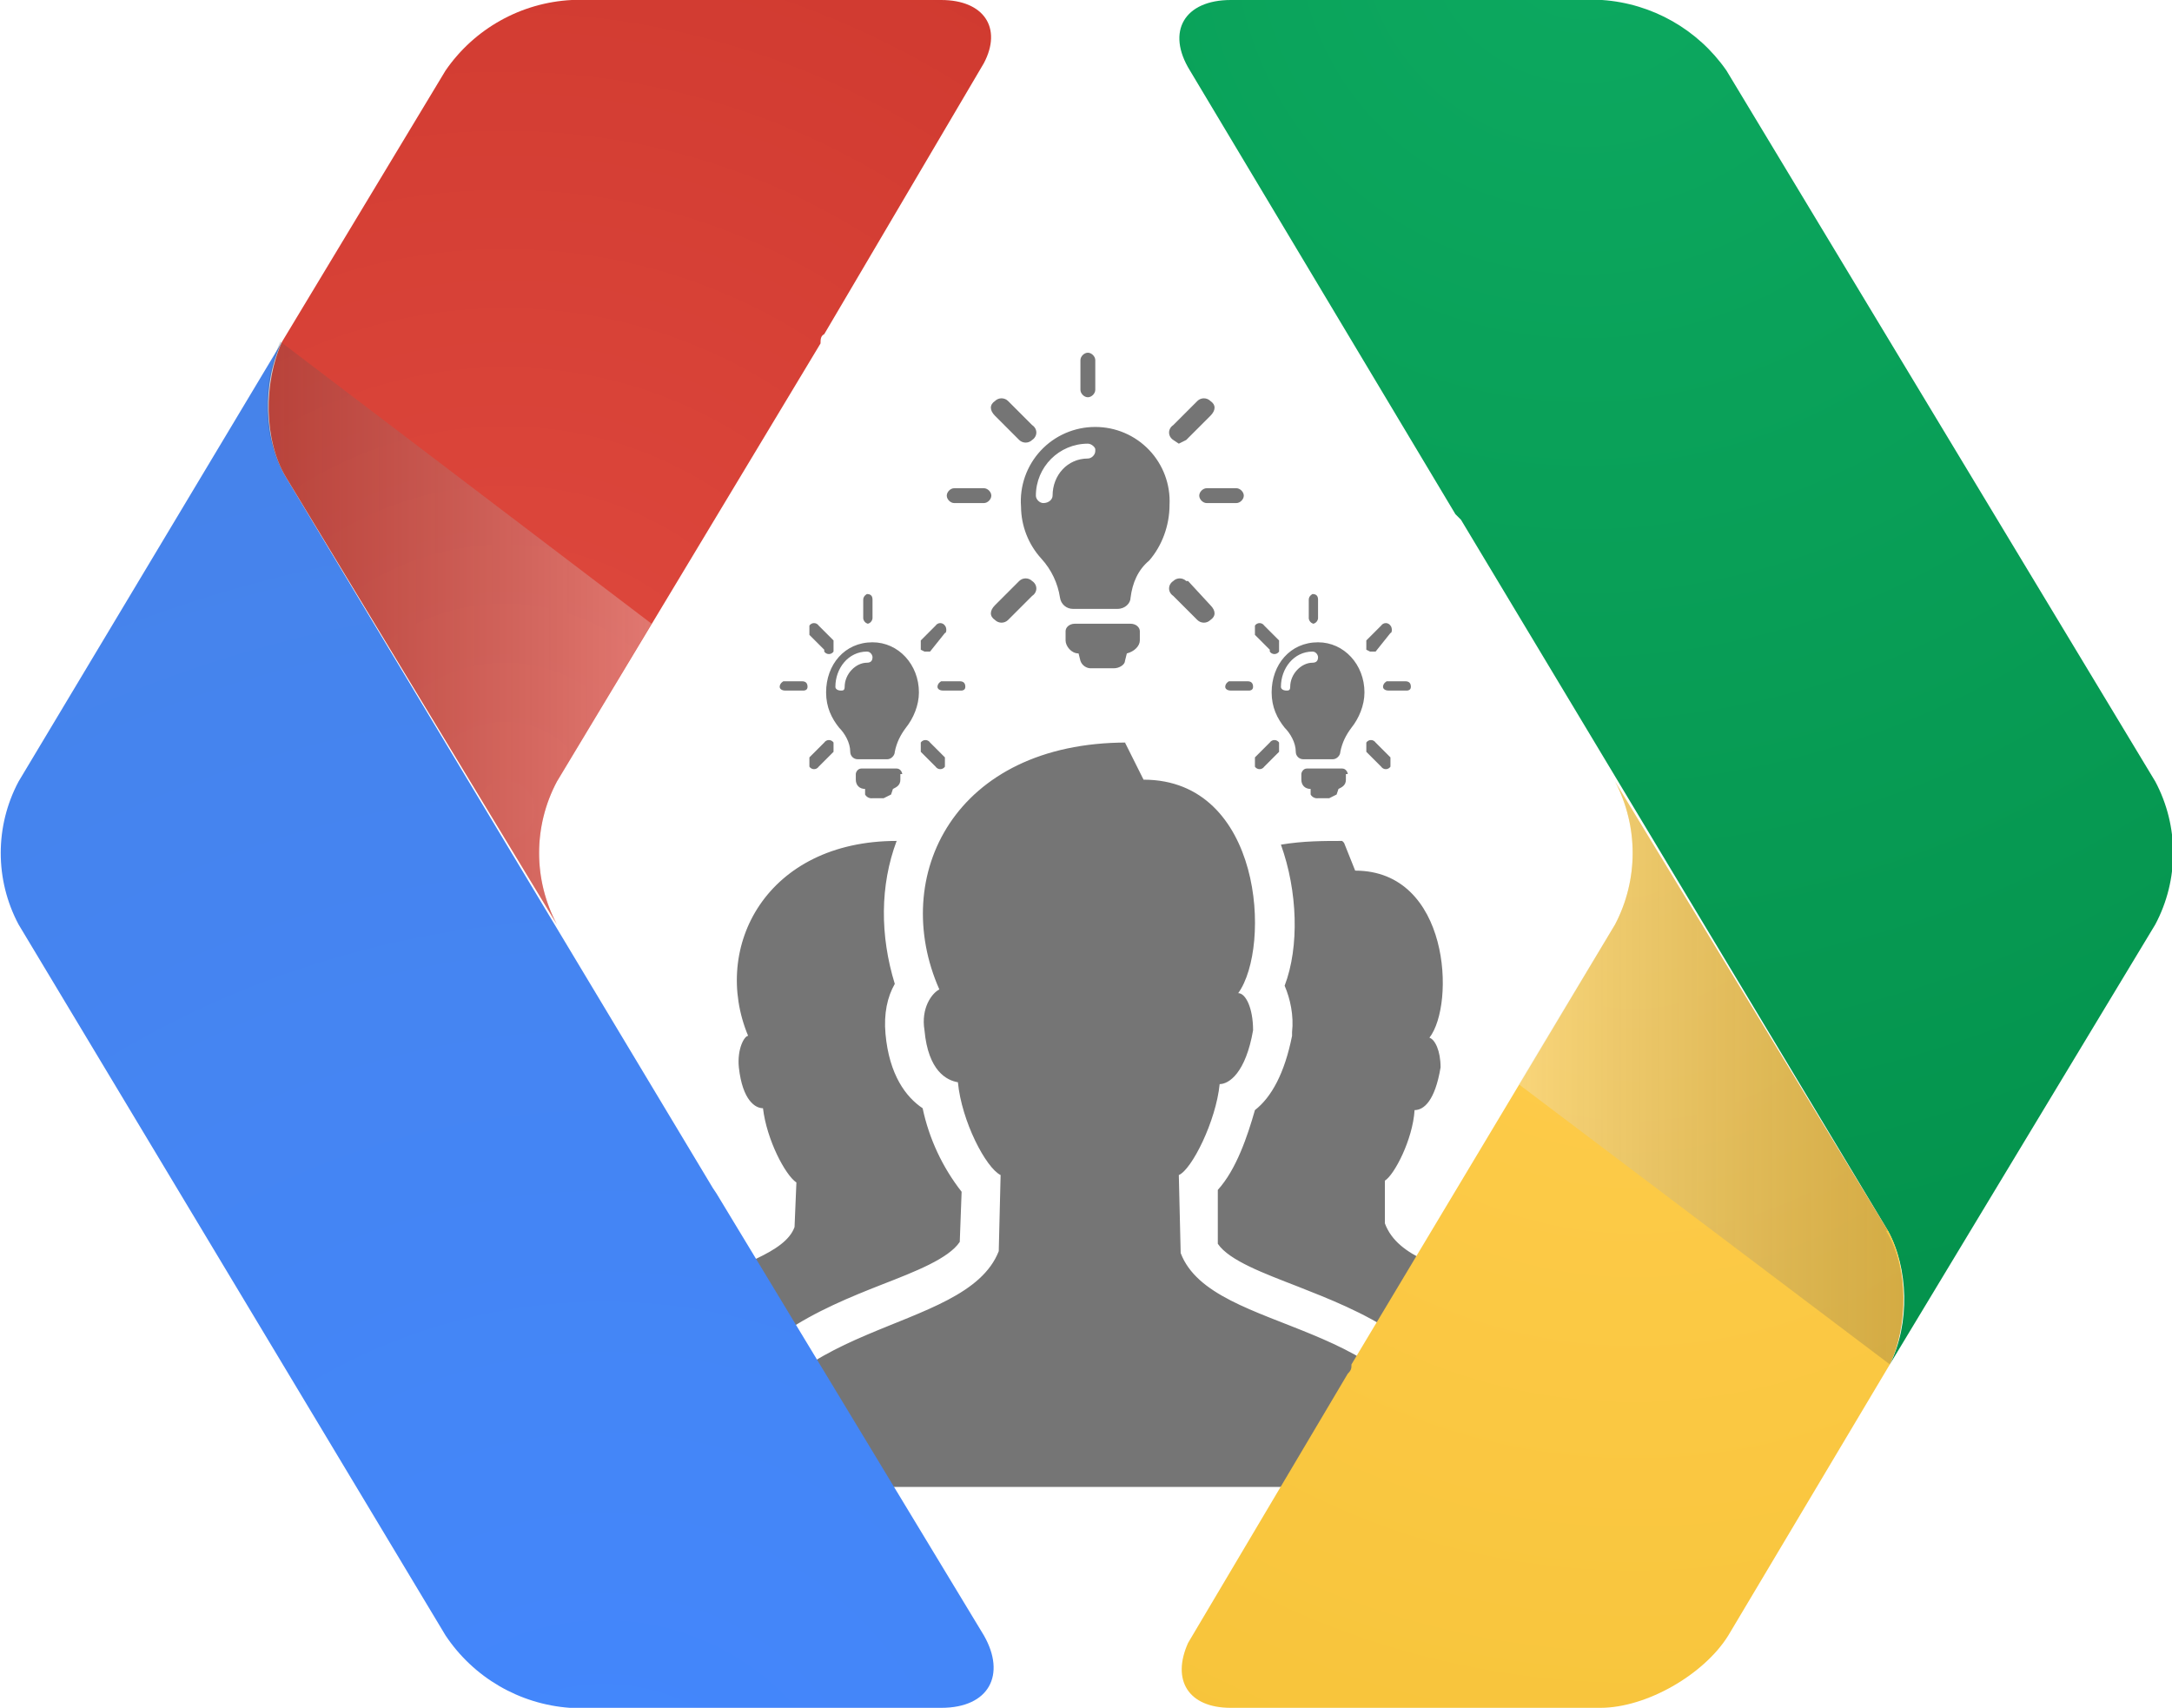
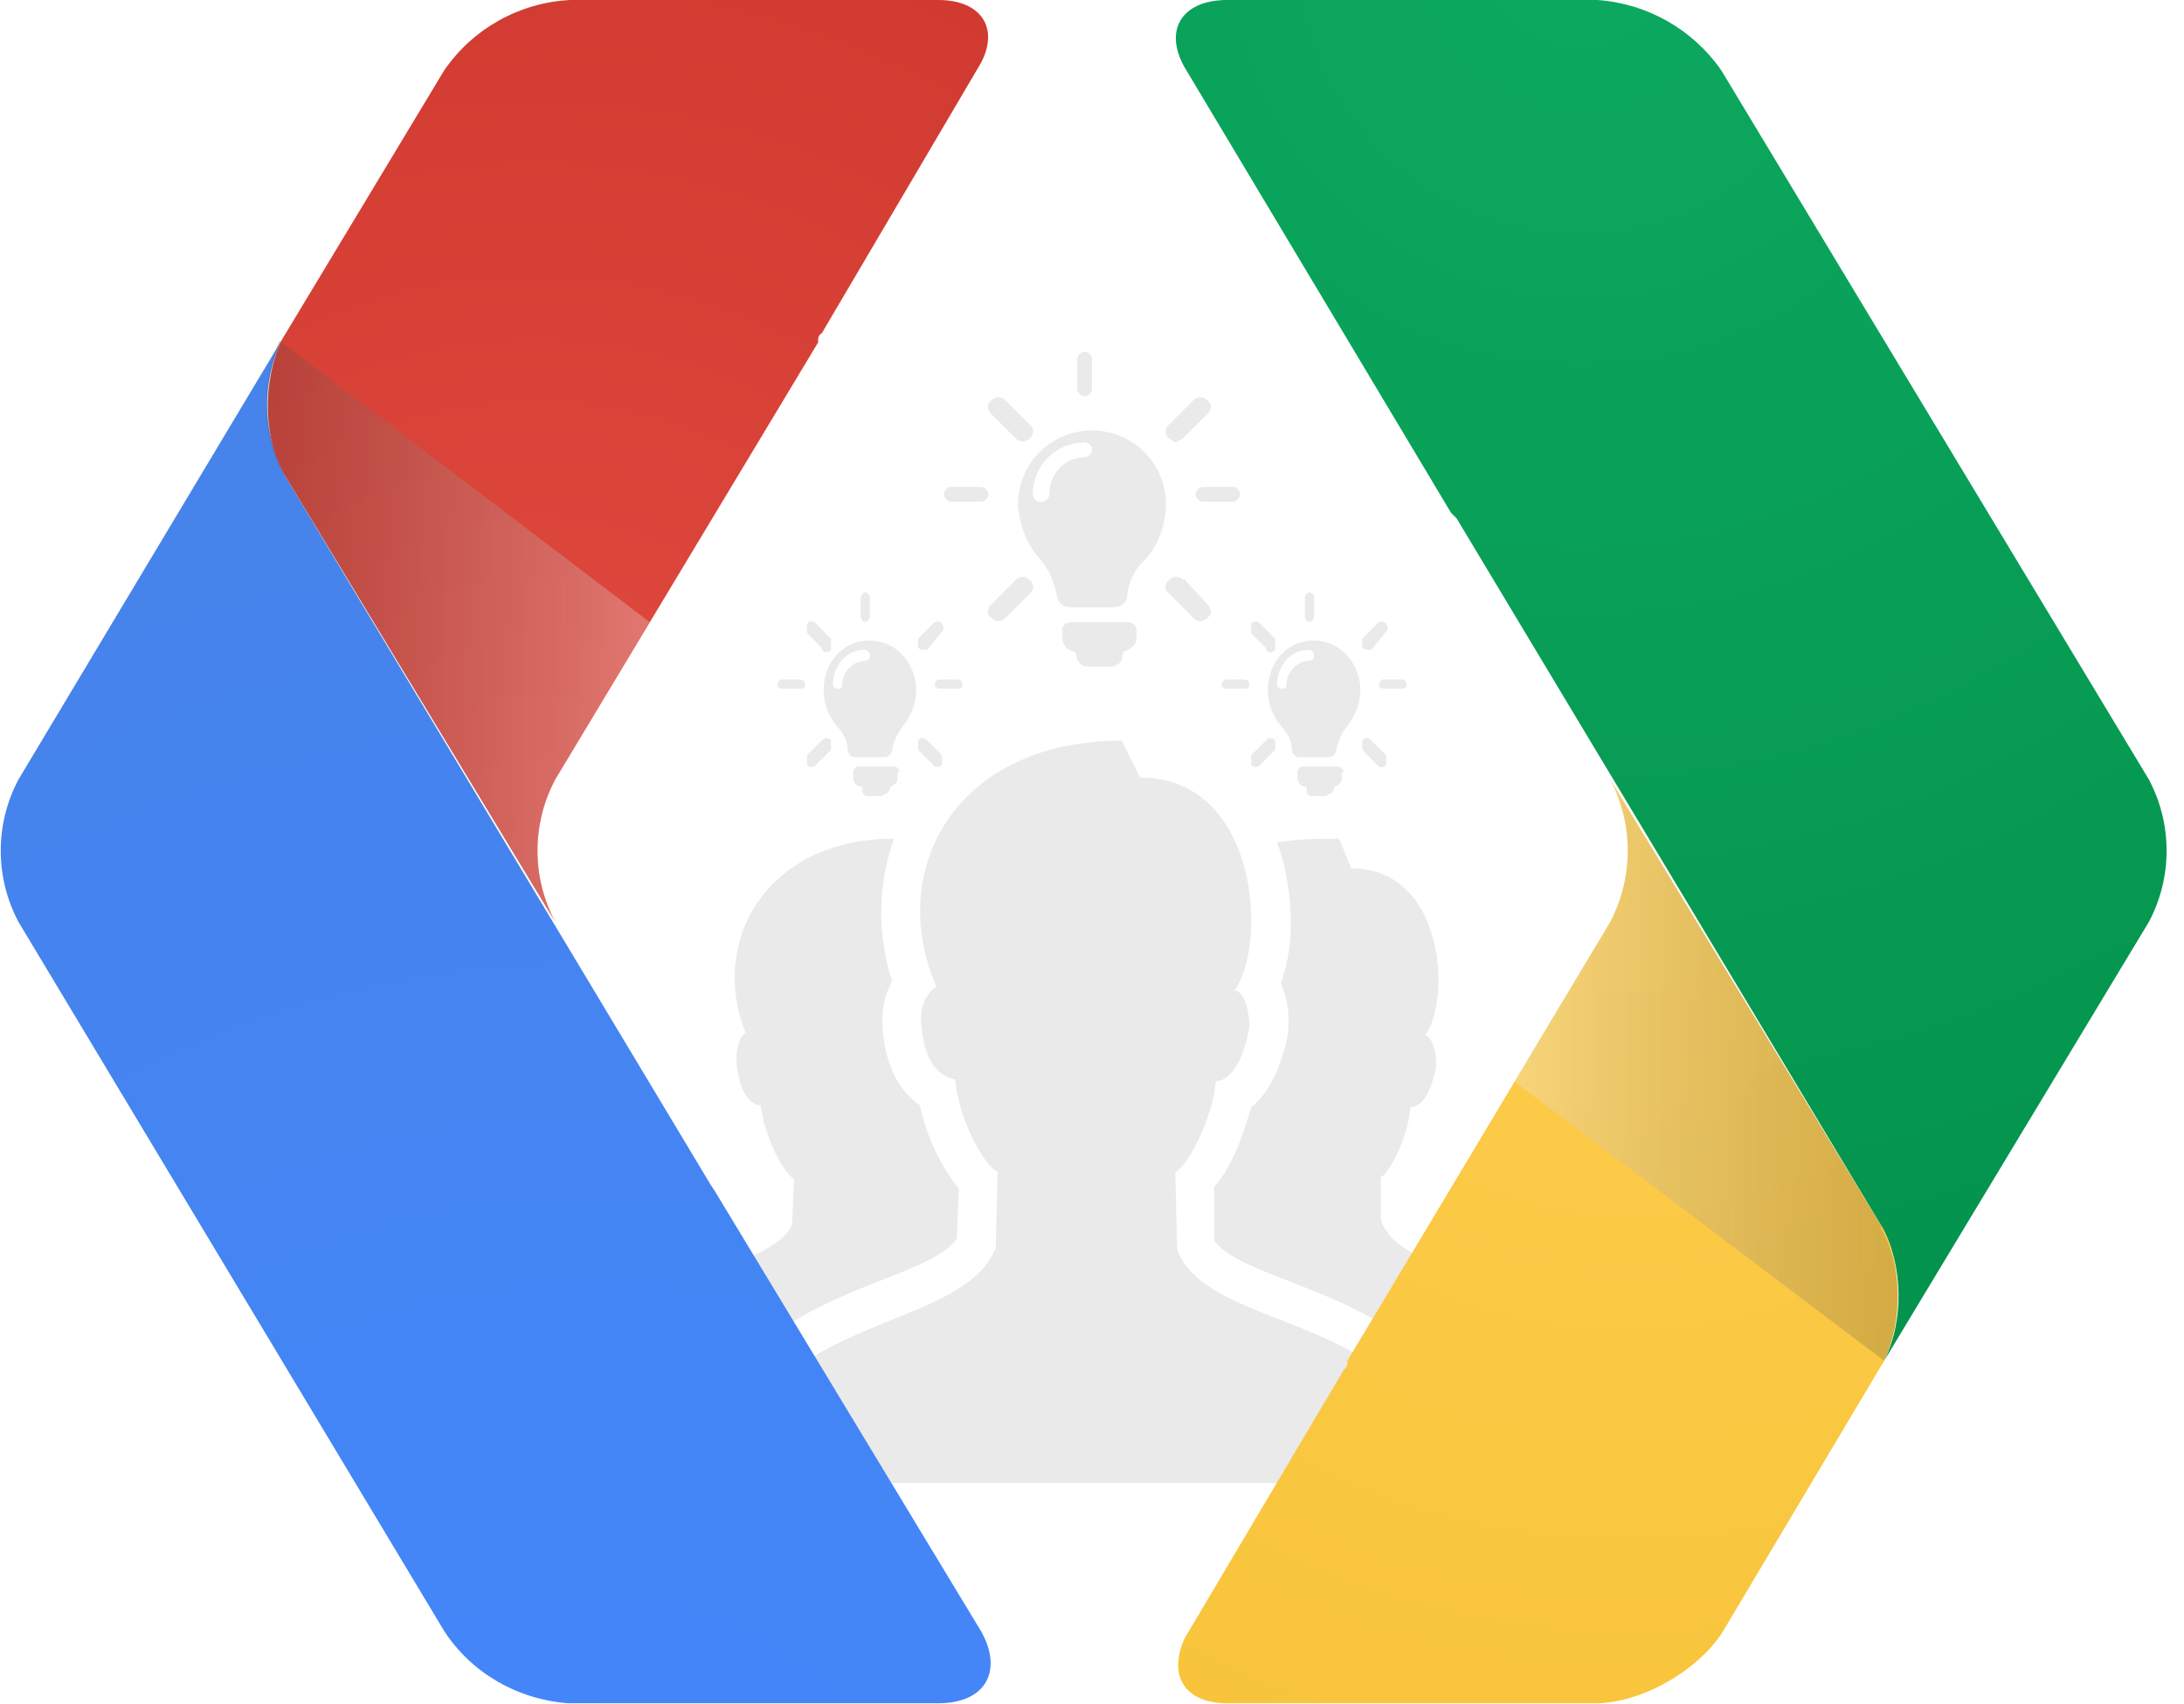
- <svg xmlns="http://www.w3.org/2000/svg" width="117" height="92">
+ <svg xmlns="http://www.w3.org/2000/svg" width="118" height="92">
  <defs>
-     <radialGradient cx="40.7%" cy="-7.2%" fx="40.7%" fy="-7.2%" r="153.1%" gradientTransform="scale(1 .72776)" id="a">
+     <radialGradient cx="40.7%" cy="-5.2%" fx="40.7%" fy="-5.2%" r="153.1%" gradientTransform="matrix(1 0 0 .7283 0 0)" id="a">
      <stop stop-color="#0DA960" offset="0%" />
      <stop stop-color="#03914B" offset="100%" />
    </radialGradient>
-     <radialGradient cx="62.7%" cy="7.8%" fx="62.7%" fy="7.8%" r="155.8%" gradientTransform="scale(1 .78286)" id="b">
+     <radialGradient cx="62.7%" cy="6.1%" fx="62.7%" fy="6.1%" r="155.8%" gradientTransform="matrix(1 0 0 .7792 0 0)" id="b">
      <stop stop-color="#FFCD4D" offset="0%" />
      <stop stop-color="#F6C338" offset="100%" />
    </radialGradient>
    <linearGradient x1="122.5%" y1="50%" x2="-2.7%" y2="50%" id="c">
      <stop stop-color="#231F20" stop-opacity=".2" offset="0%" />
      <stop stop-color="#F1F2F2" stop-opacity=".3" offset="100%" />
    </linearGradient>
-     <radialGradient cx="59.3%" cy="107.2%" fx="59.3%" fy="107.2%" r="153.1%" gradientTransform="matrix(-1 0 0 -.72789 1.2 1.9)" id="d">
+     <radialGradient cx="60.7%" cy="112%" fx="60.7%" fy="112%" r="153.1%" gradientTransform="matrix(-1 0 0 -.72669 1.2 2)" id="d">
      <stop stop-color="#4387FD" offset="0%" />
      <stop stop-color="#4683EA" offset="100%" />
    </radialGradient>
-     <radialGradient cx="37.3%" cy="92.2%" fx="37.3%" fy="92.2%" r="155.8%" gradientTransform="matrix(-1 0 0 -.78284 .7 1.6)" id="e">
+     <radialGradient cx="32.7%" cy="87.8%" fx="32.7%" fy="87.8%" r="155.8%" gradientTransform="matrix(-1 0 0 -.7814 .7 1.6)" id="e">
      <stop stop-color="#E04A3F" offset="0%" />
      <stop stop-color="#CD372D" offset="100%" />
    </radialGradient>
    <linearGradient x1="-22.5%" y1="50%" x2="102.7%" y2="50%" id="f">
      <stop stop-color="#231F20" stop-opacity=".2" offset="0%" />
      <stop stop-color="#F1F2F2" stop-opacity=".3" offset="100%" />
    </linearGradient>
  </defs>
-   <g fill="none">
-     <path d="M60.7 40c-9.3 0-12.8 7.2-10.1 13.3-.4.2-1 1-.8 2.2.2 2.2 1.2 2.7 1.8 2.8.2 2.1 1.5 4.6 2.3 5l-.1 4.1C52 72 41.2 71 39.8 79c0 .3.3 1.1 1 1.1h35.8c1 0 1-.8 1-1.2-1.5-8-12.3-6.9-14-11.4l-.1-4.2c.7-.3 2-2.9 2.2-4.9.5 0 1.4-.6 1.8-2.9 0-1.2-.4-2-.8-2C68.5 51 68 42 61.6 42l-1-2zm-12.4 5.3c-7 0-10 5.7-8 10.5-.2 0-.6.7-.5 1.7.2 1.8.9 2.2 1.3 2.2.2 1.7 1.2 3.6 1.8 4l-.1 2.4c-1 2.8-10.4 2.6-10.4 9.7 0 0 0 1 1 1h4.8c1.6-4.5 6-6.3 9.3-7.6 1.8-.7 3.6-1.4 4.2-2.3l.1-2.7a11 11 0 0 1-2.1-4.5c-.9-.6-1.8-1.8-2-4-.1-1.1.1-2 .5-2.7-.8-2.6-.8-5.3.1-7.7zm24 0c-1 0-2.1 0-3.3.2.9 2.5 1 5.5.2 7.6.3.7.5 1.6.4 2.5v.2c-.4 2-1.1 3.3-2 4-.4 1.4-1 3.2-2 4.3V67c.6.9 2.5 1.6 4.3 2.3 3.3 1.3 7.7 3 9.3 7.6h4.7c1.1 0 1.1-1 1.1-1 0-8.1-9-6.2-10.4-10v-2.3c.5-.3 1.5-2.2 1.6-3.8.5 0 1.1-.5 1.4-2.3 0-.9-.3-1.5-.6-1.6 1.4-1.8 1.1-9-4-9l-.6-1.5zM61.4 34v.5c0 .3-.3.6-.7.7l-.1.4c0 .2-.3.4-.6.4h-1.2a.6.6 0 0 1-.6-.4l-.1-.4c-.4 0-.7-.4-.7-.7V34c0-.2.2-.4.5-.4h3c.3 0 .5.2.5.4zm1.6-6.8c0 1.1-.4 2.2-1.1 3-.6.5-.9 1.2-1 2 0 .3-.3.6-.7.6h-2.4a.7.7 0 0 1-.7-.6 4 4 0 0 0-1-2.1 4.2 4.2 0 0 1-1.1-2.8 4 4 0 0 1 4-4.3 4 4 0 0 1 4 4.2zm-4-3c0-.1-.2-.3-.4-.3a2.8 2.8 0 0 0-2.8 2.8c0 .2.2.4.4.4.3 0 .5-.2.5-.4 0-1.1.8-2 1.9-2 .2 0 .4-.2.4-.4zm-.4-2.8c.2 0 .4-.2.4-.4v-1.6c0-.2-.2-.4-.4-.4s-.4.2-.4.4V21c0 .2.2.4.4.4zm-5.2 5.3c0-.2-.2-.4-.4-.4h-1.6c-.2 0-.4.2-.4.4s.2.4.4.4H53c.2 0 .4-.2.4-.4zm13.2-.4H65c-.2 0-.4.2-.4.4s.2.4.4.4h1.6c.2 0 .4-.2.4-.4s-.2-.4-.4-.4zm-11.7 5l-1.3 1.3c-.3.3-.3.6 0 .8a.5.5 0 0 0 .7 0l1.3-1.3c.3-.2.3-.6 0-.8a.5.5 0 0 0-.7 0zm8.6-7.4l.4-.2 1.3-1.3c.3-.3.3-.6 0-.8a.5.5 0 0 0-.7 0l-1.3 1.3c-.3.2-.3.6 0 .8l.3.2zm-8.6-.2a.5.5 0 0 0 .7 0c.3-.2.3-.6 0-.8l-1.3-1.3a.5.5 0 0 0-.7 0c-.3.2-.3.5 0 .8l1.3 1.3zm9 7.6a.5.5 0 0 0-.7 0c-.3.2-.3.6 0 .8l1.3 1.3a.5.5 0 0 0 .7 0c.3-.2.3-.5 0-.8L64 31.3zM48.5 41.7v.3c0 .3-.2.4-.4.5l-.1.3-.4.2H47a.4.4 0 0 1-.4-.2v-.3c-.3 0-.5-.2-.5-.5v-.3c0-.1.1-.3.3-.3h1.9c.2 0 .3.2.3.3zm1-4.4c0 .7-.3 1.4-.7 1.9-.3.4-.5.8-.6 1.3 0 .2-.2.4-.4.4h-1.6a.4.4 0 0 1-.4-.4c0-.5-.3-1-.6-1.3-.4-.5-.7-1.1-.7-1.9 0-1.5 1-2.7 2.5-2.7 1.4 0 2.5 1.2 2.5 2.7zM47 35.4c0-.1-.1-.3-.3-.3-1 0-1.7.9-1.7 1.9 0 .1.1.2.3.2.1 0 .2 0 .2-.2 0-.7.6-1.3 1.2-1.3.2 0 .3-.1.3-.3zm-.3-1.8c.2 0 .3-.2.3-.3v-1c0-.2-.1-.3-.3-.3 0 0-.2.1-.2.3v1c0 .1.1.3.3.3zM43.5 37c0-.2-.1-.3-.3-.3h-1s-.2.1-.2.3c0 .1.1.2.3.2h1s.2 0 .2-.2zm8.2-.3h-1s-.2.1-.2.3c0 .1.1.2.3.2h1s.2 0 .2-.2-.1-.3-.3-.3zM44.4 40l-.8.8v.5a.3.3 0 0 0 .5 0l.8-.8V40a.3.3 0 0 0-.5 0zm5.4-4.9h.3l.8-1c.1 0 .1-.3 0-.4a.3.3 0 0 0-.5 0l-.8.8v.5l.2.1zm-5.4 0a.3.3 0 0 0 .5 0v-.6l-.8-.8a.3.3 0 0 0-.5 0v.5l.8.8zm5.7 4.9a.3.3 0 0 0-.5 0v.5l.8.8a.3.3 0 0 0 .5 0v-.5l-.8-.8zm22.4 1.7v.3c0 .3-.2.4-.4.5l-.1.3-.4.2H71a.4.4 0 0 1-.4-.2v-.3c-.3 0-.5-.2-.5-.5v-.3c0-.1.1-.3.3-.3h1.9c.2 0 .3.2.3.3zm1-4.4c0 .7-.3 1.4-.7 1.9-.3.4-.5.8-.6 1.3 0 .2-.2.4-.4.4h-1.6a.4.4 0 0 1-.4-.4c0-.5-.3-1-.6-1.3-.4-.5-.7-1.1-.7-1.9 0-1.5 1-2.7 2.5-2.7 1.4 0 2.5 1.2 2.5 2.7zM71 35.4c0-.1-.1-.3-.3-.3-1 0-1.7.9-1.7 1.9 0 .1.1.2.3.2.1 0 .2 0 .2-.2 0-.7.6-1.3 1.2-1.3.2 0 .3-.1.3-.3zm-.3-1.8c.2 0 .3-.2.3-.3v-1c0-.2-.1-.3-.3-.3 0 0-.2.1-.2.3v1c0 .1.1.3.3.3zM67.5 37c0-.2-.1-.3-.3-.3h-1s-.2.1-.2.3c0 .1.1.2.3.2h1s.2 0 .2-.2zm8.2-.3h-1s-.2.1-.2.3c0 .1.1.2.3.2h1s.2 0 .2-.2-.1-.3-.3-.3zM68.4 40l-.8.8v.5a.3.3 0 0 0 .5 0l.8-.8V40a.3.3 0 0 0-.5 0zm5.4-4.9h.3l.8-1c.1 0 .1-.3 0-.4a.3.3 0 0 0-.5 0l-.8.8v.5l.2.1zm-5.4 0a.3.3 0 0 0 .5 0v-.6l-.8-.8a.3.3 0 0 0-.5 0v.5l.8.8zm5.7 4.9a.3.3 0 0 0-.5 0v.5l.8.8a.3.3 0 0 0 .5 0v-.5l-.8-.8z" fill="#757575" />
-     <path d="M102.7 66.3c1.1 2 1.2 5 .1 7.2l14.3-23.7a8.2 8.2 0 0 0 0-7.7L94 3.8A8.9 8.9 0 0 0 87.3 0h-20c-2.5 0-3.5 1.7-2.2 3.8l14.3 23.9.3.3 23 38.3z" fill="url(#a)" transform="translate(-1)" />
-     <path d="M67.2 92h20c2.5 0 5.6-1.8 6.9-3.9l8.7-14.6c1-2.1 1-5.2-.1-7.2L88 42.1a8.3 8.3 0 0 1 0 7.7L73.8 73.5c0 .2 0 .3-.2.5L65 88.5c-.9 2 0 3.5 2.3 3.5z" fill="url(#b)" transform="translate(-1)" />
-     <path d="M102.7 66.3L88 42.1a8.3 8.3 0 0 1 0 7.7l-5.2 8.6 20 15.1c1-2.1 1-5.2-.2-7.2z" fill="url(#c)" transform="translate(-1)" />
-     <path d="M16.4 25.7c-1.2-2-1.3-5.1-.2-7.3L2 42.1a8.2 8.2 0 0 0 0 7.7l23 38.3a8.8 8.8 0 0 0 6.7 3.9h20c2.6 0 3.5-1.8 2.3-3.9L39.6 64.3l-.2-.3-23-38.3z" fill="url(#d)" transform="translate(-1)" />
-     <path d="M51.8 0h-20A8.8 8.8 0 0 0 25 3.8l-8.8 14.6c-1 2.2-1 5.3.2 7.3L31 49.8a8.2 8.2 0 0 1 0-7.7l14.2-23.6c0-.2 0-.4.2-.5L54 3.4C55 1.5 54 0 51.7 0z" fill="url(#e)" transform="translate(-1)" />
-     <path d="M16.4 25.7L31 49.8a8.2 8.2 0 0 1 0-7.7l5.1-8.5-20-15.2c-1 2.2-1 5.3.3 7.3z" fill="url(#f)" transform="translate(-1)" />
+   <g fill-rule="nonzero" fill="none">
+     <path d="M60.7 40c-9.3 0-12.8 7.2-10.1 13.3-.4.2-1 1-.8 2.2.2 2.2 1.2 2.7 1.8 2.8.2 2.1 1.5 4.6 2.3 5l-.1 4.1C52 72 41.2 71 39.8 79c0 .3.3 1.1 1 1.1h35.8c1 0 1-.8 1-1.2-1.5-8-12.3-6.9-14-11.4l-.1-4.2c.7-.3 2-2.9 2.2-4.9.5 0 1.4-.6 1.8-2.9 0-1.2-.4-2-.8-2C68.5 51 68 42 61.6 42l-1-2h.1zm-12.4 5.3c-7 0-10 5.7-8 10.5-.2 0-.6.7-.5 1.7.2 1.8.9 2.2 1.3 2.2.2 1.7 1.2 3.6 1.8 4l-.1 2.4c-1 2.8-10.4 2.6-10.4 9.7 0 0 0 1 1 1h4.8c1.6-4.5 6-6.3 9.3-7.6 1.8-.7 3.6-1.4 4.2-2.3l.1-2.7a11 11 0 0 1-2.1-4.5c-.9-.6-1.8-1.8-2-4-.1-1.1.1-2 .5-2.7a12 12 0 0 1 .1-7.7zm24 0c-1 0-2.1 0-3.3.2.9 2.5 1 5.5.2 7.6.3.7.5 1.6.4 2.5v.2c-.4 2-1.1 3.3-2 4-.4 1.4-1 3.2-2 4.3V67c.6.9 2.5 1.6 4.3 2.3 3.3 1.3 7.7 3 9.3 7.6h4.7c1.1 0 1.1-1 1.1-1 0-8.1-9-6.2-10.4-10v-2.3c.5-.3 1.5-2.2 1.6-3.8.5 0 1.1-.5 1.4-2.3 0-.9-.3-1.5-.6-1.6 1.4-1.8 1.1-9-4-9l-.6-1.5-.1-.1zM61.4 34v.5c0 .3-.3.6-.7.7l-.1.4c0 .2-.3.4-.6.4h-1.2a.6.6 0 0 1-.6-.4l-.1-.4c-.4 0-.7-.4-.7-.7V34c0-.2.2-.4.5-.4h3c.3 0 .5.2.5.4zm1.6-6.8c0 1.1-.4 2.2-1.1 3a3 3 0 0 0-1 2c0 .3-.3.6-.7.6h-2.4a.7.7 0 0 1-.7-.6 4 4 0 0 0-1-2.1c-.7-.8-1-1.8-1.1-2.8a4 4 0 1 1 8-.1zm-4-3c0-.1-.2-.3-.4-.3a2.8 2.8 0 0 0-2.8 2.8c0 .2.2.4.4.4.3 0 .5-.2.5-.4 0-1.1.8-2 1.9-2 .2 0 .4-.2.4-.4v-.1zm-.4-2.8c.2 0 .4-.2.4-.4v-1.6c0-.2-.2-.4-.4-.4s-.4.2-.4.4V21c0 .2.2.4.4.4zm-5.2 5.3c0-.2-.2-.4-.4-.4h-1.6c-.2 0-.4.2-.4.4s.2.4.4.4H53c.2 0 .4-.2.4-.4zm13.2-.4H65c-.2 0-.4.2-.4.4s.2.4.4.4h1.6c.2 0 .4-.2.4-.4s-.2-.4-.4-.4zm-11.7 5l-1.3 1.3c-.3.3-.3.6 0 .8.2.2.5.2.7 0l1.3-1.3c.3-.2.3-.6 0-.8a.5.5 0 0 0-.7 0zm8.6-7.4l.4-.2 1.3-1.3c.3-.3.3-.6 0-.8a.5.5 0 0 0-.7 0l-1.3 1.3c-.3.2-.3.6 0 .8l.3.2zm-8.6-.2c.2.2.5.2.7 0 .3-.2.3-.6 0-.8l-1.3-1.3a.5.5 0 0 0-.7 0c-.3.2-.3.5 0 .8l1.3 1.3zm9 7.6a.5.5 0 0 0-.7 0c-.3.2-.3.6 0 .8l1.3 1.3c.2.2.5.2.7 0 .3-.2.3-.5 0-.8L64 31.3h-.1zM48.5 41.7v.3c0 .3-.2.4-.4.5l-.1.3-.4.2H47c-.2 0-.3 0-.4-.2v-.3c-.3 0-.5-.2-.5-.5v-.3c0-.1.1-.3.3-.3h1.9c.2 0 .3.2.3.3h-.1zm1-4.4c0 .7-.3 1.4-.7 1.9-.3.4-.5.8-.6 1.3 0 .2-.2.4-.4.4h-1.6a.4.4 0 0 1-.4-.4c0-.5-.3-1-.6-1.3a3 3 0 0 1-.7-1.9c0-1.5 1-2.7 2.5-2.7 1.4 0 2.5 1.2 2.5 2.7zM47 35.4c0-.1-.1-.3-.3-.3-1 0-1.7.9-1.7 1.9 0 .1.1.2.3.2.1 0 .2 0 .2-.2 0-.7.6-1.3 1.2-1.3.2 0 .3-.1.3-.3zm-.3-1.8c.2 0 .3-.2.3-.3v-1c0-.2-.1-.3-.3-.3 0 0-.2.1-.2.3v1c0 .1.1.3.3.3h-.1zM43.5 37c0-.2-.1-.3-.3-.3h-1s-.2.1-.2.3c0 .1.1.2.3.2h1s.2 0 .2-.2zm8.2-.3h-1s-.2.1-.2.3c0 .1.1.2.3.2h1s.2 0 .2-.2-.1-.3-.3-.3zM44.4 40l-.8.8v.5a.3.3 0 0 0 .5 0l.8-.8V40a.3.3 0 0 0-.5 0zm5.4-4.9h.3l.8-1c.1 0 .1-.3 0-.4a.3.3 0 0 0-.5 0l-.8.8v.5l.2.1zm-5.4 0a.3.3 0 0 0 .5 0v-.6l-.8-.8a.3.3 0 0 0-.5 0v.5l.8.8v.1zm5.7 4.9a.3.3 0 0 0-.5 0v.5l.8.8a.3.3 0 0 0 .5 0v-.5l-.8-.8zm22.4 1.7v.3c0 .3-.2.4-.4.5l-.1.3-.4.2H71c-.2 0-.3 0-.4-.2v-.3c-.3 0-.5-.2-.5-.5v-.3c0-.1.1-.3.3-.3h1.9c.2 0 .3.2.3.3h-.1zm1-4.4c0 .7-.3 1.4-.7 1.9-.3.4-.5.8-.6 1.3 0 .2-.2.4-.4.4h-1.6a.4.4 0 0 1-.4-.4c0-.5-.3-1-.6-1.3a3 3 0 0 1-.7-1.9c0-1.5 1-2.7 2.5-2.7 1.4 0 2.5 1.2 2.5 2.7zM71 35.4c0-.1-.1-.3-.3-.3-1 0-1.7.9-1.7 1.9 0 .1.1.2.3.2.1 0 .2 0 .2-.2 0-.7.6-1.3 1.2-1.3.2 0 .3-.1.3-.3zm-.3-1.8c.2 0 .3-.2.3-.3v-1c0-.2-.1-.3-.3-.3 0 0-.2.1-.2.3v1c0 .1.1.3.3.3h-.1zM67.5 37c0-.2-.1-.3-.3-.3h-1s-.2.1-.2.3c0 .1.1.2.3.2h1s.2 0 .2-.2zm8.2-.3h-1s-.2.1-.2.3c0 .1.1.2.3.2h1s.2 0 .2-.2-.1-.3-.3-.3zM68.4 40l-.8.8v.5a.3.3 0 0 0 .5 0l.8-.8V40a.3.3 0 0 0-.5 0zm5.4-4.9h.3l.8-1c.1 0 .1-.3 0-.4a.3.3 0 0 0-.5 0l-.8.8v.5l.2.1zm-5.4 0a.3.3 0 0 0 .5 0v-.6l-.8-.8a.3.3 0 0 0-.5 0v.5l.8.8v.1zm5.7 4.9a.3.3 0 0 0-.5 0v.5l.8.8a.3.3 0 0 0 .5 0v-.5l-.8-.8z" fill="#EAEAEA" />
+     <path d="M101.7 66.3c1.1 2 1.2 5 .1 7.2l14.3-23.7a8.2 8.2 0 0 0 0-7.7L93 3.8A8.9 8.9 0 0 0 86.3 0h-20c-2.5 0-3.5 1.7-2.2 3.8l14.3 23.9.3.3 23 38.3z" fill="url(#a)" />
+     <path d="M66.2 92h20c2.5 0 5.6-1.8 6.9-3.9l8.7-14.6c1-2.1 1-5.2-.1-7.2L87 42.1a8.3 8.3 0 0 1 0 7.7L72.8 73.5c0 .2 0 .3-.2.5L64 88.5c-.9 2 0 3.5 2.3 3.5h-.1z" fill="url(#b)" />
+     <path d="M101.7 66.3L87 42.1a8.3 8.3 0 0 1 0 7.7l-5.2 8.6 20 15.1c1-2.1 1-5.2-.2-7.2h.1z" fill="url(#c)" />
+     <path d="M15.4 25.7a8.1 8.1 0 0 1-.2-7.3L1 42.1a8.2 8.2 0 0 0 0 7.7l23 38.3c1.5 2.3 4 3.7 6.7 3.9h20c2.6 0 3.5-1.8 2.3-3.9L38.6 64.3l-.2-.3-23-38.3z" fill="url(#d)" />
+     <path d="M50.8 0h-20A8.8 8.8 0 0 0 24 3.8l-8.8 14.6c-1 2.2-1 5.3.2 7.3L30 49.8a8.2 8.2 0 0 1 0-7.7l14.2-23.6c0-.2 0-.4.2-.5L53 3.4C54 1.5 53 0 50.7 0h.1z" fill="url(#e)" />
+     <path d="M15.4 25.7L30 49.8a8.2 8.2 0 0 1 0-7.7l5.1-8.5-20-15.2c-1 2.2-1 5.3.3 7.3z" fill="url(#f)" />
  </g>
</svg>
